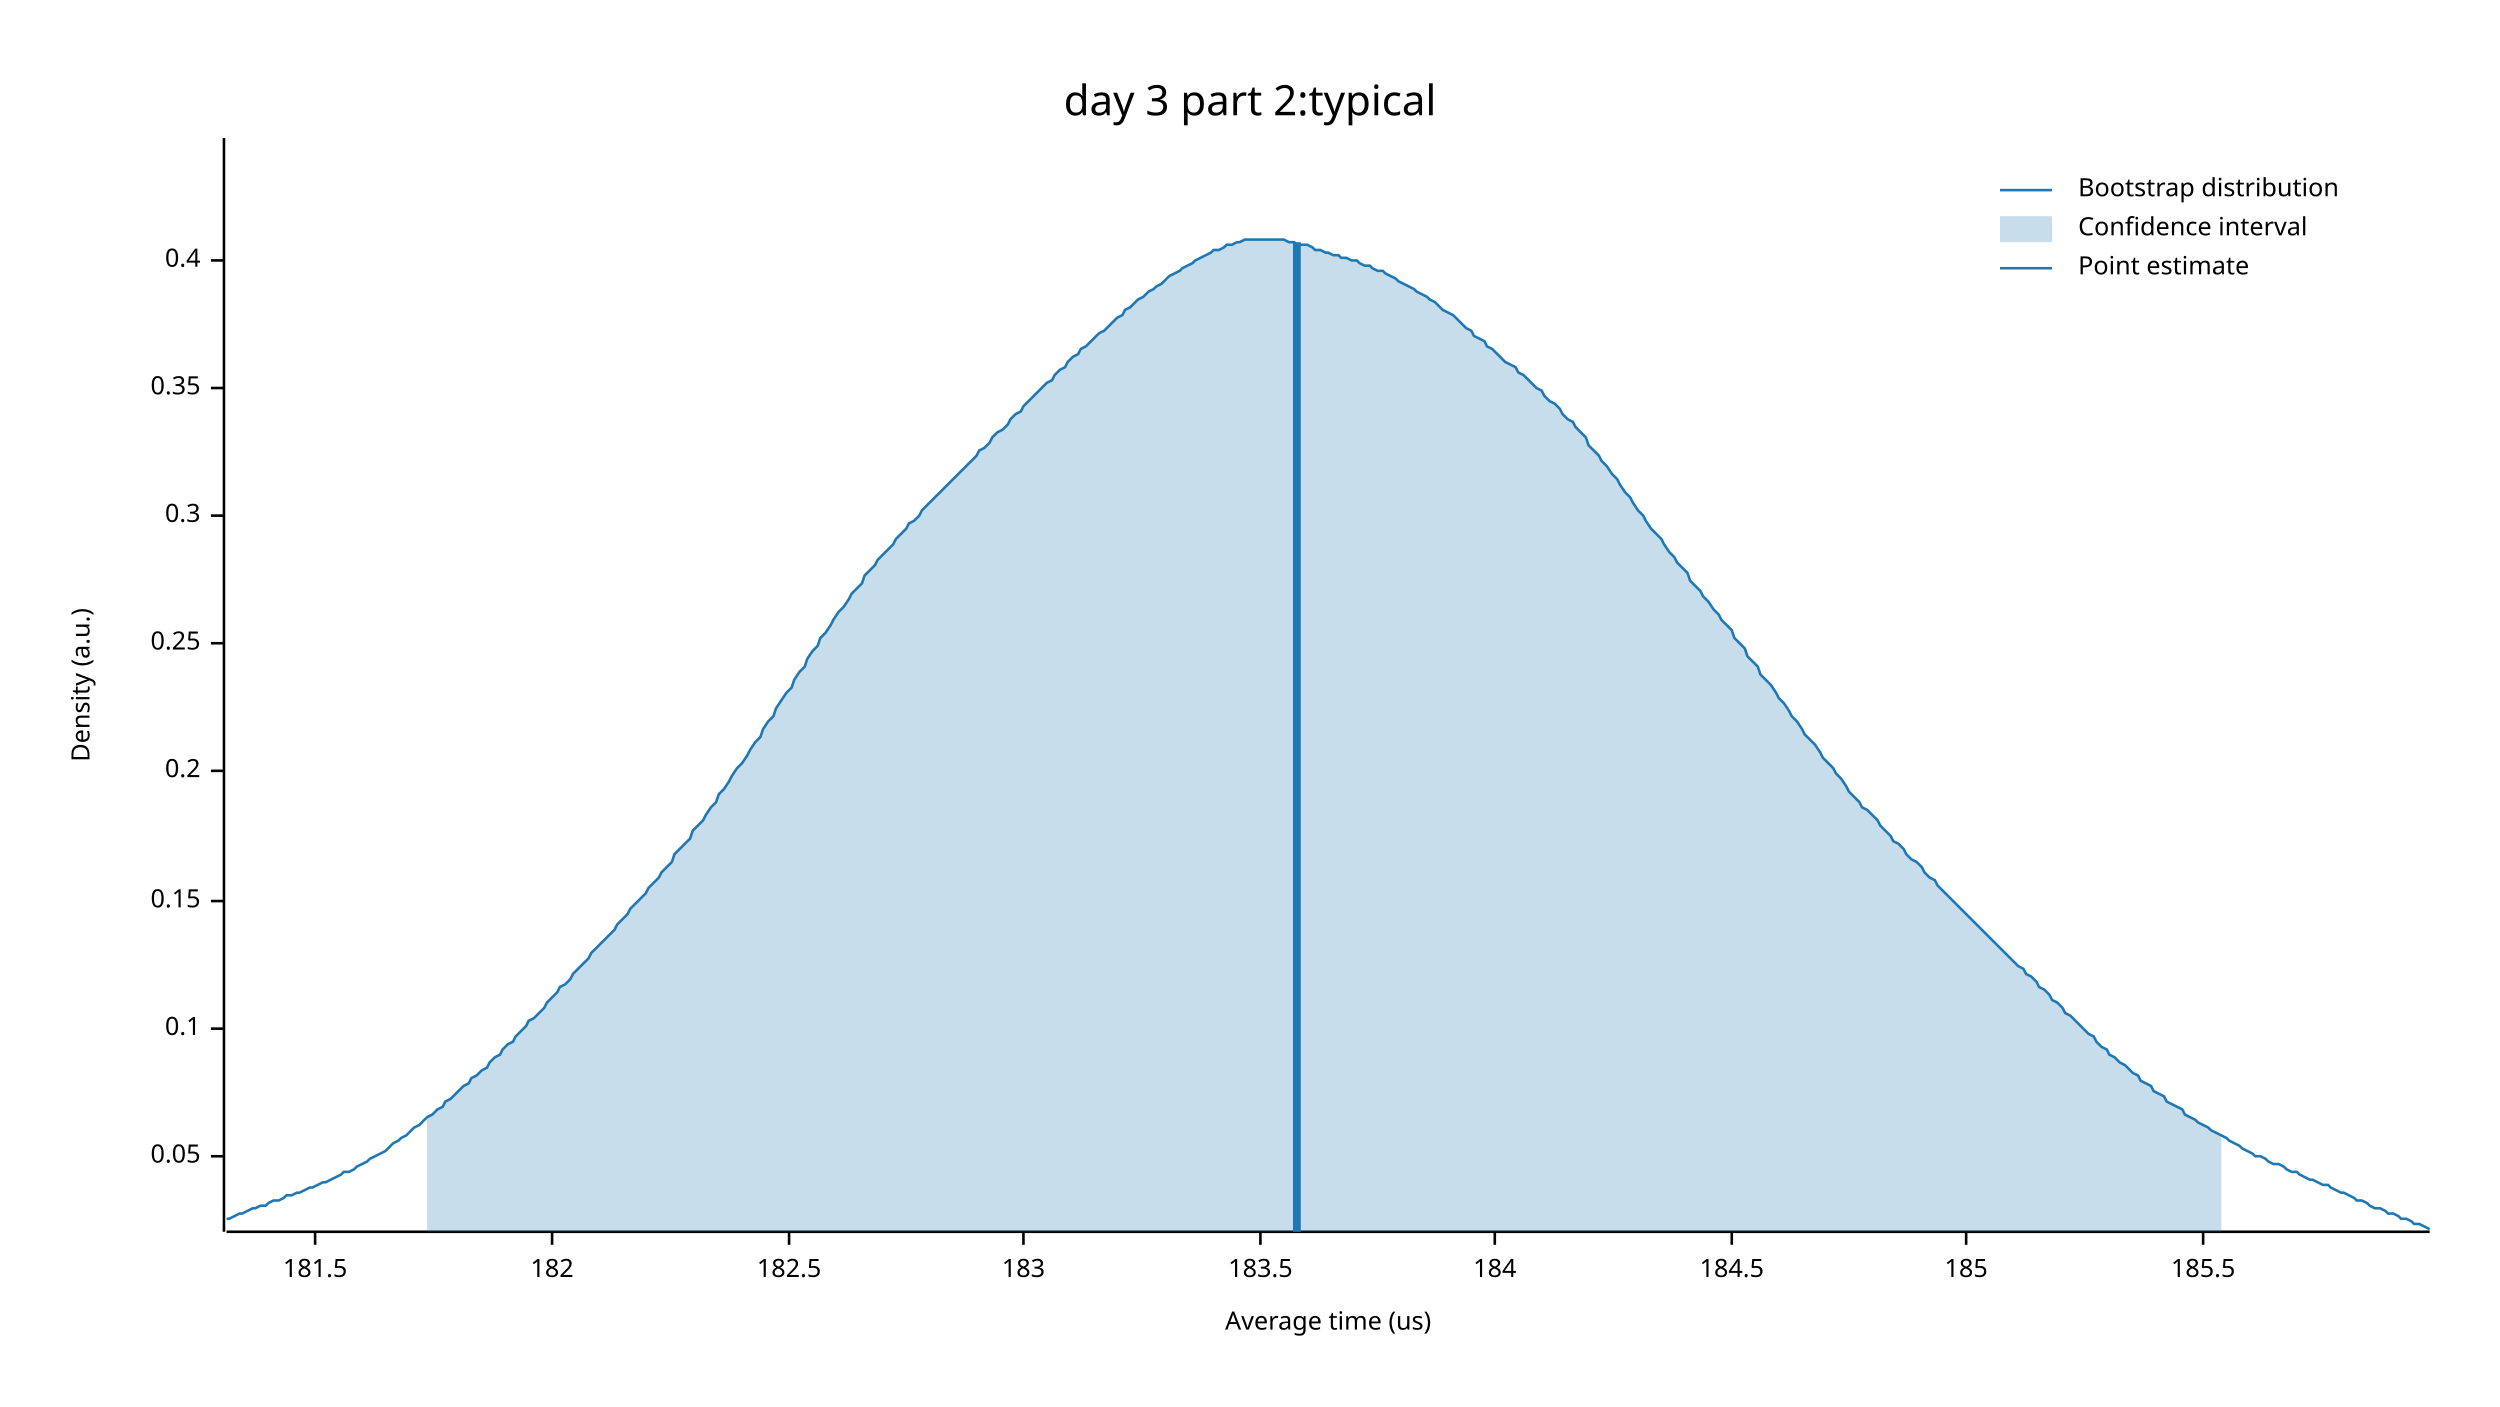
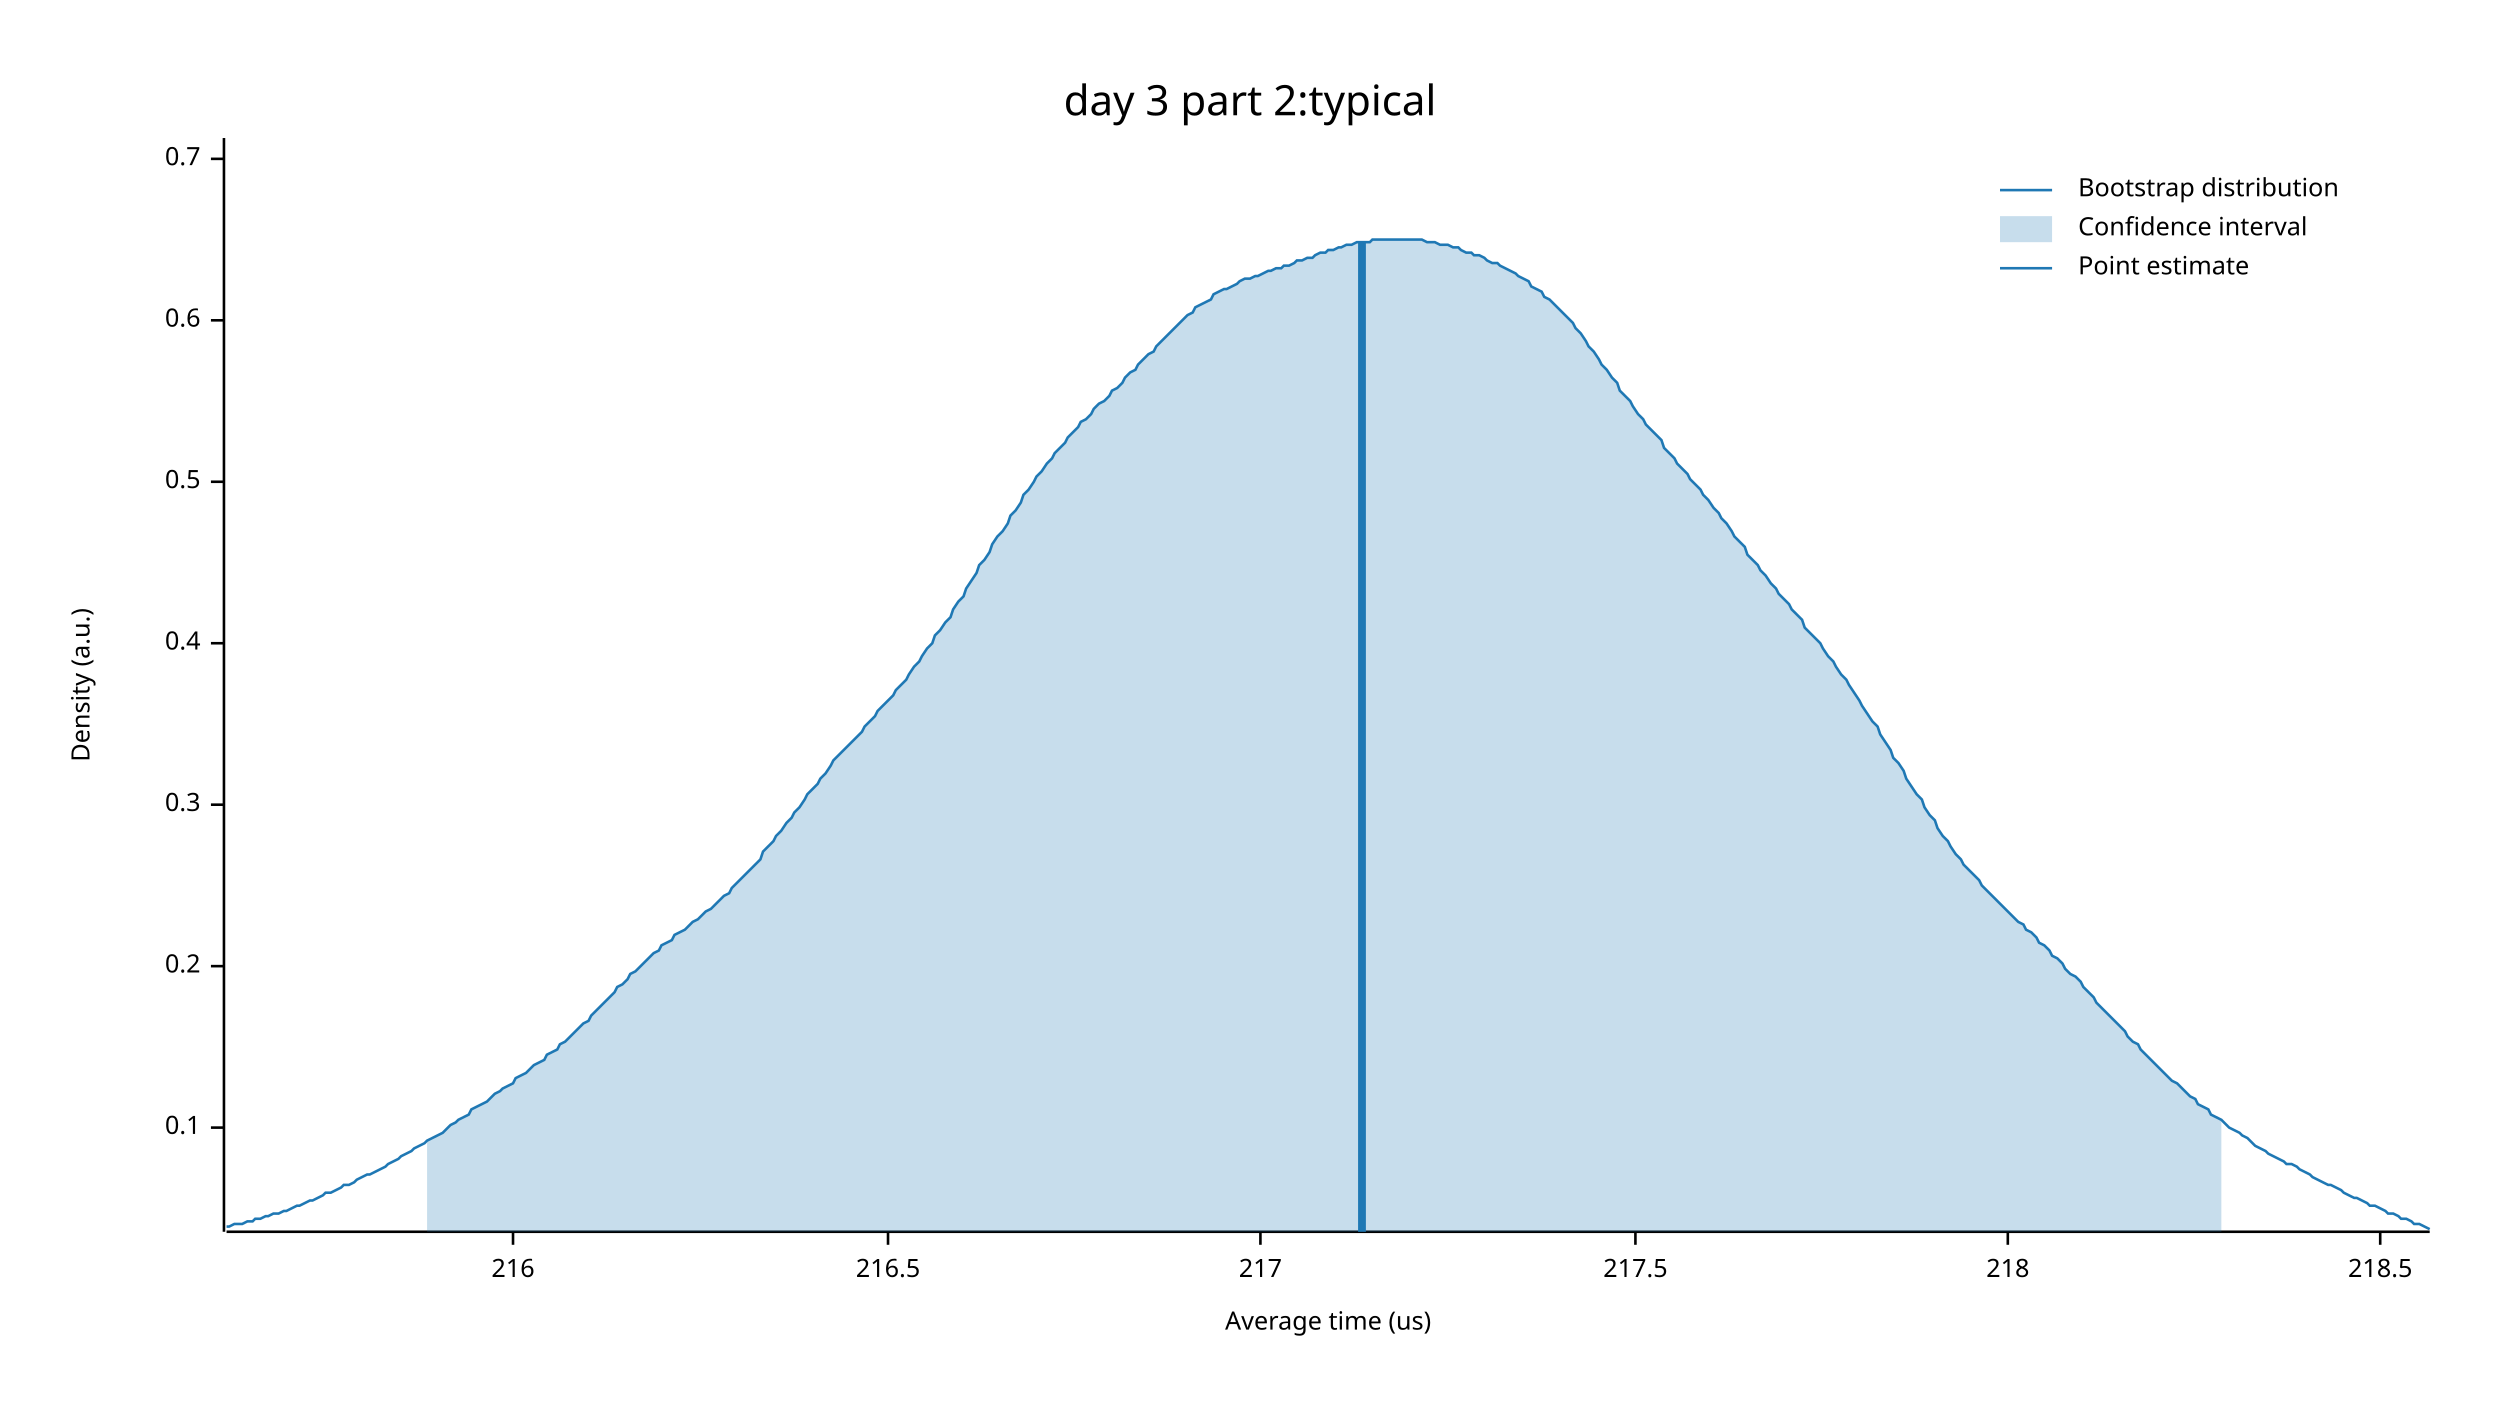
<svg xmlns="http://www.w3.org/2000/svg" width="960" height="540" viewBox="0 0 960 540">
  <text x="480" y="32" dy="0.76em" text-anchor="middle" font-family="sans-serif" font-size="16.129" opacity="1" fill="#000000">
day 3 part 2:typical
</text>
  <text x="27" y="263" dy="0.76em" text-anchor="middle" font-family="sans-serif" font-size="9.677" opacity="1" fill="#000000" transform="rotate(270, 27, 263)">
Density (a.u.)
</text>
  <text x="510" y="513" dy="-0.5ex" text-anchor="middle" font-family="sans-serif" font-size="9.677" opacity="1" fill="#000000">
Average time (us)
</text>
  <polyline fill="none" opacity="1" stroke="#000000" stroke-width="1" points="86,53 86,473 " />
-   <text x="77" y="444" dy="0.5ex" text-anchor="end" font-family="sans-serif" font-size="9.677" opacity="1" fill="#000000">
- 0.05
- </text>
-   <polyline fill="none" opacity="1" stroke="#000000" stroke-width="1" points="81,444 86,444 " />
-   <text x="77" y="395" dy="0.5ex" text-anchor="end" font-family="sans-serif" font-size="9.677" opacity="1" fill="#000000">
+   <text x="77" y="433" dy="0.5ex" text-anchor="end" font-family="sans-serif" font-size="9.677" opacity="1" fill="#000000">
0.1
</text>
-   <polyline fill="none" opacity="1" stroke="#000000" stroke-width="1" points="81,395 86,395 " />
-   <text x="77" y="346" dy="0.5ex" text-anchor="end" font-family="sans-serif" font-size="9.677" opacity="1" fill="#000000">
- 0.15
- </text>
-   <polyline fill="none" opacity="1" stroke="#000000" stroke-width="1" points="81,346 86,346 " />
-   <text x="77" y="296" dy="0.5ex" text-anchor="end" font-family="sans-serif" font-size="9.677" opacity="1" fill="#000000">
+   <polyline fill="none" opacity="1" stroke="#000000" stroke-width="1" points="81,433 86,433 " />
+   <text x="77" y="371" dy="0.5ex" text-anchor="end" font-family="sans-serif" font-size="9.677" opacity="1" fill="#000000">
0.2
</text>
-   <polyline fill="none" opacity="1" stroke="#000000" stroke-width="1" points="81,296 86,296 " />
+   <polyline fill="none" opacity="1" stroke="#000000" stroke-width="1" points="81,371 86,371 " />
+   <text x="77" y="309" dy="0.5ex" text-anchor="end" font-family="sans-serif" font-size="9.677" opacity="1" fill="#000000">
+ 0.3
+ </text>
+   <polyline fill="none" opacity="1" stroke="#000000" stroke-width="1" points="81,309 86,309 " />
  <text x="77" y="247" dy="0.5ex" text-anchor="end" font-family="sans-serif" font-size="9.677" opacity="1" fill="#000000">
- 0.25
+ 0.4
</text>
  <polyline fill="none" opacity="1" stroke="#000000" stroke-width="1" points="81,247 86,247 " />
-   <text x="77" y="198" dy="0.5ex" text-anchor="end" font-family="sans-serif" font-size="9.677" opacity="1" fill="#000000">
- 0.3
+   <text x="77" y="185" dy="0.5ex" text-anchor="end" font-family="sans-serif" font-size="9.677" opacity="1" fill="#000000">
+ 0.5
</text>
-   <polyline fill="none" opacity="1" stroke="#000000" stroke-width="1" points="81,198 86,198 " />
-   <text x="77" y="149" dy="0.5ex" text-anchor="end" font-family="sans-serif" font-size="9.677" opacity="1" fill="#000000">
- 0.35
+   <polyline fill="none" opacity="1" stroke="#000000" stroke-width="1" points="81,185 86,185 " />
+   <text x="77" y="123" dy="0.5ex" text-anchor="end" font-family="sans-serif" font-size="9.677" opacity="1" fill="#000000">
+ 0.6
</text>
-   <polyline fill="none" opacity="1" stroke="#000000" stroke-width="1" points="81,149 86,149 " />
-   <text x="77" y="100" dy="0.5ex" text-anchor="end" font-family="sans-serif" font-size="9.677" opacity="1" fill="#000000">
- 0.4
+   <polyline fill="none" opacity="1" stroke="#000000" stroke-width="1" points="81,123 86,123 " />
+   <text x="77" y="61" dy="0.5ex" text-anchor="end" font-family="sans-serif" font-size="9.677" opacity="1" fill="#000000">
+ 0.7
</text>
-   <polyline fill="none" opacity="1" stroke="#000000" stroke-width="1" points="81,100 86,100 " />
+   <polyline fill="none" opacity="1" stroke="#000000" stroke-width="1" points="81,61 86,61 " />
  <polyline fill="none" opacity="1" stroke="#000000" stroke-width="1" points="87,473 933,473 " />
-   <text x="121" y="483" dy="0.76em" text-anchor="middle" font-family="sans-serif" font-size="9.677" opacity="1" fill="#000000">
- 181.5
+   <text x="197" y="483" dy="0.76em" text-anchor="middle" font-family="sans-serif" font-size="9.677" opacity="1" fill="#000000">
+ 216
</text>
-   <polyline fill="none" opacity="1" stroke="#000000" stroke-width="1" points="121,473 121,478 " />
-   <text x="212" y="483" dy="0.76em" text-anchor="middle" font-family="sans-serif" font-size="9.677" opacity="1" fill="#000000">
- 182
+   <polyline fill="none" opacity="1" stroke="#000000" stroke-width="1" points="197,473 197,478 " />
+   <text x="341" y="483" dy="0.76em" text-anchor="middle" font-family="sans-serif" font-size="9.677" opacity="1" fill="#000000">
+ 216.5
</text>
-   <polyline fill="none" opacity="1" stroke="#000000" stroke-width="1" points="212,473 212,478 " />
-   <text x="303" y="483" dy="0.76em" text-anchor="middle" font-family="sans-serif" font-size="9.677" opacity="1" fill="#000000">
- 182.5
- </text>
-   <polyline fill="none" opacity="1" stroke="#000000" stroke-width="1" points="303,473 303,478 " />
-   <text x="393" y="483" dy="0.76em" text-anchor="middle" font-family="sans-serif" font-size="9.677" opacity="1" fill="#000000">
- 183
- </text>
-   <polyline fill="none" opacity="1" stroke="#000000" stroke-width="1" points="393,473 393,478 " />
+   <polyline fill="none" opacity="1" stroke="#000000" stroke-width="1" points="341,473 341,478 " />
  <text x="484" y="483" dy="0.76em" text-anchor="middle" font-family="sans-serif" font-size="9.677" opacity="1" fill="#000000">
- 183.5
+ 217
</text>
  <polyline fill="none" opacity="1" stroke="#000000" stroke-width="1" points="484,473 484,478 " />
-   <text x="574" y="483" dy="0.76em" text-anchor="middle" font-family="sans-serif" font-size="9.677" opacity="1" fill="#000000">
- 184
+   <text x="628" y="483" dy="0.76em" text-anchor="middle" font-family="sans-serif" font-size="9.677" opacity="1" fill="#000000">
+ 217.5
</text>
-   <polyline fill="none" opacity="1" stroke="#000000" stroke-width="1" points="574,473 574,478 " />
-   <text x="665" y="483" dy="0.76em" text-anchor="middle" font-family="sans-serif" font-size="9.677" opacity="1" fill="#000000">
- 184.5
+   <polyline fill="none" opacity="1" stroke="#000000" stroke-width="1" points="628,473 628,478 " />
+   <text x="771" y="483" dy="0.76em" text-anchor="middle" font-family="sans-serif" font-size="9.677" opacity="1" fill="#000000">
+ 218
</text>
-   <polyline fill="none" opacity="1" stroke="#000000" stroke-width="1" points="665,473 665,478 " />
-   <text x="755" y="483" dy="0.76em" text-anchor="middle" font-family="sans-serif" font-size="9.677" opacity="1" fill="#000000">
- 185
+   <polyline fill="none" opacity="1" stroke="#000000" stroke-width="1" points="771,473 771,478 " />
+   <text x="914" y="483" dy="0.76em" text-anchor="middle" font-family="sans-serif" font-size="9.677" opacity="1" fill="#000000">
+ 218.5
</text>
-   <polyline fill="none" opacity="1" stroke="#000000" stroke-width="1" points="755,473 755,478 " />
-   <text x="846" y="483" dy="0.76em" text-anchor="middle" font-family="sans-serif" font-size="9.677" opacity="1" fill="#000000">
- 185.5
- </text>
-   <polyline fill="none" opacity="1" stroke="#000000" stroke-width="1" points="846,473 846,478 " />
-   <polyline fill="none" opacity="1" stroke="#1F78B4" stroke-width="1" points="87,468 88,468 90,467 92,466 93,466 95,465 97,464 98,464 100,463 102,463 103,462 105,461 107,461 109,460 110,459 112,459 114,458 115,458 117,457 119,456 120,456 122,455 124,454 125,454 127,453 129,452 131,451 132,450 134,450 136,449 137,448 139,447 141,446 142,445 144,444 146,443 148,442 149,441 151,439 153,438 154,437 156,436 158,434 159,433 161,432 163,430 164,429 166,428 168,426 170,425 171,423 173,422 175,420 176,419 178,417 180,416 181,414 183,413 185,411 187,410 188,408 190,406 192,405 193,403 195,401 197,400 198,398 200,396 202,394 203,392 205,391 207,389 209,387 210,385 212,383 214,381 215,379 217,378 219,376 220,374 222,372 224,370 226,368 227,366 229,364 231,362 232,361 234,359 236,357 237,355 239,353 241,351 242,349 244,347 246,345 248,343 249,341 251,339 253,337 254,335 256,333 258,331 259,328 261,326 263,324 265,322 266,319 268,317 270,315 271,313 273,310 275,308 276,305 278,303 280,300 281,298 283,295 285,293 287,290 288,288 290,285 292,283 293,280 295,277 297,275 298,272 300,269 302,266 304,264 305,261 307,258 309,256 310,253 312,250 314,248 315,245 317,243 319,240 320,238 322,235 324,233 326,230 327,228 329,226 331,224 332,221 334,219 336,217 337,215 339,213 341,211 343,209 344,207 346,205 348,203 349,201 351,200 353,198 354,196 356,194 358,192 359,191 361,189 363,187 365,185 366,184 368,182 370,180 371,179 373,177 375,175 376,173 378,172 380,170 381,168 383,166 385,165 387,163 388,161 390,159 392,158 393,156 395,154 397,152 398,151 400,149 402,147 404,146 405,144 407,142 409,141 410,139 412,137 414,136 415,134 417,133 419,131 420,130 422,128 424,127 426,125 427,124 429,122 431,121 432,119 434,118 436,116 437,115 439,114 441,112 443,111 444,110 446,109 448,107 449,106 451,105 453,104 454,103 456,102 458,101 459,100 461,99 463,98 465,97 466,96 468,96 470,95 471,94 473,94 475,93 476,93 478,92 480,92 482,92 483,92 485,92 487,92 488,92 490,92 492,92 493,92 495,93 497,93 498,94 500,94 502,94 504,95 505,96 507,96 509,97 510,97 512,98 514,98 515,99 517,99 519,100 521,100 522,101 524,102 526,102 527,103 529,104 531,104 532,105 534,106 536,107 537,108 539,109 541,110 543,111 544,112 546,113 548,114 549,115 551,116 553,118 554,119 556,120 558,121 560,123 561,124 563,126 565,127 566,129 568,130 570,131 571,133 573,134 575,136 576,137 578,139 580,140 582,141 583,143 585,144 587,146 588,147 590,149 592,150 593,152 595,154 597,155 599,157 600,159 602,161 604,162 605,164 607,166 609,168 610,171 612,173 614,175 615,177 617,179 619,182 621,184 622,186 624,189 626,191 627,193 629,196 631,198 632,200 634,203 636,205 638,207 639,209 641,212 643,214 644,216 646,218 648,220 649,223 651,225 653,227 654,229 656,231 658,234 660,236 661,238 663,240 665,242 666,245 668,247 670,249 671,252 673,254 675,256 676,259 678,261 680,263 682,266 683,268 685,270 687,273 688,275 690,277 692,280 693,282 695,284 697,286 699,289 700,291 702,293 704,295 705,297 707,299 709,302 710,304 712,306 714,308 715,310 717,311 719,313 721,315 722,317 724,319 726,321 727,323 729,324 731,326 732,328 734,330 736,331 738,333 739,335 741,337 743,338 744,340 746,342 748,344 749,345 751,347 753,349 754,350 756,352 758,354 760,356 761,357 763,359 765,361 766,362 768,364 770,366 771,367 773,369 775,371 777,372 778,374 780,375 782,377 783,379 785,380 787,382 788,384 790,385 792,387 793,389 795,390 797,392 799,394 800,395 802,397 804,398 805,400 807,402 809,403 810,405 812,406 814,408 816,409 817,410 819,412 821,413 822,415 824,416 826,417 827,419 829,420 831,421 832,423 834,424 836,425 838,426 839,428 841,429 843,430 844,431 846,432 848,433 849,434 851,435 853,436 855,437 856,438 858,439 860,440 861,441 863,442 865,443 866,444 868,444 870,445 871,446 873,447 875,447 877,448 878,449 880,450 882,450 883,451 885,452 887,453 888,453 890,454 892,455 894,455 895,456 897,457 899,458 900,458 902,459 904,460 905,461 907,461 909,462 910,463 912,464 914,464 916,465 917,466 919,466 921,467 922,468 924,468 926,469 927,470 929,470 931,471 933,472 " />
-   <polygon opacity="0.25" fill="#1F78B4" points="164,429 166,428 168,426 170,425 171,423 173,422 175,420 176,419 178,417 180,416 181,414 183,413 185,411 187,410 188,408 190,406 192,405 193,403 195,401 197,400 198,398 200,396 202,394 203,392 205,391 207,389 209,387 210,385 212,383 214,381 215,379 217,378 219,376 220,374 222,372 224,370 226,368 227,366 229,364 231,362 232,361 234,359 236,357 237,355 239,353 241,351 242,349 244,347 246,345 248,343 249,341 251,339 253,337 254,335 256,333 258,331 259,328 261,326 263,324 265,322 266,319 268,317 270,315 271,313 273,310 275,308 276,305 278,303 280,300 281,298 283,295 285,293 287,290 288,288 290,285 292,283 293,280 295,277 297,275 298,272 300,269 302,266 304,264 305,261 307,258 309,256 310,253 312,250 314,248 315,245 317,243 319,240 320,238 322,235 324,233 326,230 327,228 329,226 331,224 332,221 334,219 336,217 337,215 339,213 341,211 343,209 344,207 346,205 348,203 349,201 351,200 353,198 354,196 356,194 358,192 359,191 361,189 363,187 365,185 366,184 368,182 370,180 371,179 373,177 375,175 376,173 378,172 380,170 381,168 383,166 385,165 387,163 388,161 390,159 392,158 393,156 395,154 397,152 398,151 400,149 402,147 404,146 405,144 407,142 409,141 410,139 412,137 414,136 415,134 417,133 419,131 420,130 422,128 424,127 426,125 427,124 429,122 431,121 432,119 434,118 436,116 437,115 439,114 441,112 443,111 444,110 446,109 448,107 449,106 451,105 453,104 454,103 456,102 458,101 459,100 461,99 463,98 465,97 466,96 468,96 470,95 471,94 473,94 475,93 476,93 478,92 480,92 482,92 483,92 485,92 487,92 488,92 490,92 492,92 493,92 495,93 497,93 498,94 500,94 502,94 504,95 505,96 507,96 509,97 510,97 512,98 514,98 515,99 517,99 519,100 521,100 522,101 524,102 526,102 527,103 529,104 531,104 532,105 534,106 536,107 537,108 539,109 541,110 543,111 544,112 546,113 548,114 549,115 551,116 553,118 554,119 556,120 558,121 560,123 561,124 563,126 565,127 566,129 568,130 570,131 571,133 573,134 575,136 576,137 578,139 580,140 582,141 583,143 585,144 587,146 588,147 590,149 592,150 593,152 595,154 597,155 599,157 600,159 602,161 604,162 605,164 607,166 609,168 610,171 612,173 614,175 615,177 617,179 619,182 621,184 622,186 624,189 626,191 627,193 629,196 631,198 632,200 634,203 636,205 638,207 639,209 641,212 643,214 644,216 646,218 648,220 649,223 651,225 653,227 654,229 656,231 658,234 660,236 661,238 663,240 665,242 666,245 668,247 670,249 671,252 673,254 675,256 676,259 678,261 680,263 682,266 683,268 685,270 687,273 688,275 690,277 692,280 693,282 695,284 697,286 699,289 700,291 702,293 704,295 705,297 707,299 709,302 710,304 712,306 714,308 715,310 717,311 719,313 721,315 722,317 724,319 726,321 727,323 729,324 731,326 732,328 734,330 736,331 738,333 739,335 741,337 743,338 744,340 746,342 748,344 749,345 751,347 753,349 754,350 756,352 758,354 760,356 761,357 763,359 765,361 766,362 768,364 770,366 771,367 773,369 775,371 777,372 778,374 780,375 782,377 783,379 785,380 787,382 788,384 790,385 792,387 793,389 795,390 797,392 799,394 800,395 802,397 804,398 805,400 807,402 809,403 810,405 812,406 814,408 816,409 817,410 819,412 821,413 822,415 824,416 826,417 827,419 829,420 831,421 832,423 834,424 836,425 838,426 839,428 841,429 843,430 844,431 846,432 848,433 849,434 851,435 853,436 853,473 164,473 " />
-   <polyline fill="none" opacity="1" stroke="#1F78B4" stroke-width="3" points="498,473 498,93 " />
+   <polyline fill="none" opacity="1" stroke="#000000" stroke-width="1" points="914,473 914,478 " />
+   <polyline fill="none" opacity="1" stroke="#1F78B4" stroke-width="1" points="87,471 88,471 90,470 92,470 93,470 95,469 97,469 98,468 100,468 102,467 103,467 105,466 107,466 109,465 110,465 112,464 114,463 115,463 117,462 119,461 120,461 122,460 124,459 125,458 127,458 129,457 131,456 132,455 134,455 136,454 137,453 139,452 141,451 142,451 144,450 146,449 148,448 149,447 151,446 153,445 154,444 156,443 158,442 159,441 161,440 163,439 164,438 166,437 168,436 170,435 171,434 173,432 175,431 176,430 178,429 180,428 181,426 183,425 185,424 187,423 188,422 190,420 192,419 193,418 195,417 197,416 198,414 200,413 202,412 203,411 205,409 207,408 209,407 210,405 212,404 214,403 215,401 217,400 219,398 220,397 222,395 224,393 226,392 227,390 229,388 231,386 232,385 234,383 236,381 237,379 239,378 241,376 242,374 244,373 246,371 248,369 249,368 251,366 253,365 254,363 256,362 258,361 259,359 261,358 263,357 265,355 266,354 268,353 270,351 271,350 273,349 275,347 276,346 278,344 280,343 281,341 283,339 285,337 287,335 288,334 290,332 292,330 293,327 295,325 297,323 298,321 300,319 302,316 304,314 305,312 307,310 309,307 310,305 312,303 314,301 315,299 317,297 319,294 320,292 322,290 324,288 326,286 327,285 329,283 331,281 332,279 334,277 336,275 337,273 339,271 341,269 343,267 344,265 346,263 348,261 349,259 351,256 353,254 354,252 356,249 358,247 359,244 361,242 363,239 365,237 366,234 368,231 370,229 371,226 373,223 375,220 376,217 378,215 380,212 381,209 383,206 385,204 387,201 388,198 390,196 392,193 393,190 395,188 397,185 398,183 400,181 402,178 404,176 405,174 407,172 409,170 410,168 412,166 414,164 415,162 417,161 419,159 420,157 422,155 424,154 426,152 427,150 429,149 431,147 432,145 434,143 436,142 437,140 439,138 441,136 443,135 444,133 446,131 448,129 449,128 451,126 453,124 454,123 456,121 458,120 459,118 461,117 463,116 465,115 466,113 468,112 470,111 471,111 473,110 475,109 476,108 478,107 480,107 482,106 483,106 485,105 487,104 488,104 490,103 492,103 493,102 495,102 497,101 498,100 500,100 502,99 504,99 505,98 507,97 509,97 510,96 512,96 514,95 515,95 517,94 519,94 521,93 522,93 524,93 526,93 527,92 529,92 531,92 532,92 534,92 536,92 537,92 539,92 541,92 543,92 544,92 546,92 548,93 549,93 551,93 553,94 554,94 556,94 558,95 560,95 561,96 563,97 565,97 566,98 568,98 570,99 571,100 573,101 575,101 576,102 578,103 580,104 582,105 583,106 585,107 587,108 588,110 590,111 592,112 593,114 595,115 597,117 599,119 600,120 602,122 604,124 605,126 607,128 609,131 610,133 612,135 614,138 615,140 617,142 619,145 621,147 622,150 624,152 626,154 627,156 629,159 631,161 632,163 634,165 636,167 638,169 639,172 641,174 643,176 644,178 646,180 648,182 649,184 651,186 653,188 654,190 656,192 658,195 660,197 661,199 663,201 665,204 666,206 668,208 670,210 671,213 673,215 675,217 676,219 678,221 680,224 682,226 683,228 685,230 687,232 688,234 690,236 692,238 693,241 695,243 697,245 699,247 700,249 702,252 704,254 705,256 707,259 709,261 710,263 712,266 714,269 715,271 717,274 719,277 721,279 722,282 724,285 726,288 727,291 729,293 731,296 732,299 734,302 736,305 738,307 739,310 741,313 743,315 744,318 746,321 748,323 749,325 751,328 753,330 754,332 756,334 758,336 760,338 761,340 763,342 765,344 766,345 768,347 770,349 771,350 773,352 775,354 777,355 778,357 780,358 782,360 783,362 785,363 787,365 788,367 790,368 792,370 793,372 795,374 797,375 799,377 800,379 802,381 804,383 805,385 807,387 809,389 810,390 812,392 814,394 816,396 817,398 819,400 821,401 822,403 824,405 826,407 827,408 829,410 831,412 832,413 834,415 836,416 838,418 839,419 841,421 843,422 844,424 846,425 848,426 849,428 851,429 853,430 855,432 856,433 858,434 860,435 861,436 863,437 865,439 866,440 868,441 870,442 871,443 873,444 875,445 877,446 878,447 880,447 882,448 883,449 885,450 887,451 888,452 890,453 892,454 894,455 895,455 897,456 899,457 900,458 902,459 904,460 905,460 907,461 909,462 910,463 912,463 914,464 916,465 917,466 919,466 921,467 922,468 924,468 926,469 927,470 929,470 931,471 933,472 " />
+   <polygon opacity="0.25" fill="#1F78B4" points="164,438 166,437 168,436 170,435 171,434 173,432 175,431 176,430 178,429 180,428 181,426 183,425 185,424 187,423 188,422 190,420 192,419 193,418 195,417 197,416 198,414 200,413 202,412 203,411 205,409 207,408 209,407 210,405 212,404 214,403 215,401 217,400 219,398 220,397 222,395 224,393 226,392 227,390 229,388 231,386 232,385 234,383 236,381 237,379 239,378 241,376 242,374 244,373 246,371 248,369 249,368 251,366 253,365 254,363 256,362 258,361 259,359 261,358 263,357 265,355 266,354 268,353 270,351 271,350 273,349 275,347 276,346 278,344 280,343 281,341 283,339 285,337 287,335 288,334 290,332 292,330 293,327 295,325 297,323 298,321 300,319 302,316 304,314 305,312 307,310 309,307 310,305 312,303 314,301 315,299 317,297 319,294 320,292 322,290 324,288 326,286 327,285 329,283 331,281 332,279 334,277 336,275 337,273 339,271 341,269 343,267 344,265 346,263 348,261 349,259 351,256 353,254 354,252 356,249 358,247 359,244 361,242 363,239 365,237 366,234 368,231 370,229 371,226 373,223 375,220 376,217 378,215 380,212 381,209 383,206 385,204 387,201 388,198 390,196 392,193 393,190 395,188 397,185 398,183 400,181 402,178 404,176 405,174 407,172 409,170 410,168 412,166 414,164 415,162 417,161 419,159 420,157 422,155 424,154 426,152 427,150 429,149 431,147 432,145 434,143 436,142 437,140 439,138 441,136 443,135 444,133 446,131 448,129 449,128 451,126 453,124 454,123 456,121 458,120 459,118 461,117 463,116 465,115 466,113 468,112 470,111 471,111 473,110 475,109 476,108 478,107 480,107 482,106 483,106 485,105 487,104 488,104 490,103 492,103 493,102 495,102 497,101 498,100 500,100 502,99 504,99 505,98 507,97 509,97 510,96 512,96 514,95 515,95 517,94 519,94 521,93 522,93 524,93 526,93 527,92 529,92 531,92 532,92 534,92 536,92 537,92 539,92 541,92 543,92 544,92 546,92 548,93 549,93 551,93 553,94 554,94 556,94 558,95 560,95 561,96 563,97 565,97 566,98 568,98 570,99 571,100 573,101 575,101 576,102 578,103 580,104 582,105 583,106 585,107 587,108 588,110 590,111 592,112 593,114 595,115 597,117 599,119 600,120 602,122 604,124 605,126 607,128 609,131 610,133 612,135 614,138 615,140 617,142 619,145 621,147 622,150 624,152 626,154 627,156 629,159 631,161 632,163 634,165 636,167 638,169 639,172 641,174 643,176 644,178 646,180 648,182 649,184 651,186 653,188 654,190 656,192 658,195 660,197 661,199 663,201 665,204 666,206 668,208 670,210 671,213 673,215 675,217 676,219 678,221 680,224 682,226 683,228 685,230 687,232 688,234 690,236 692,238 693,241 695,243 697,245 699,247 700,249 702,252 704,254 705,256 707,259 709,261 710,263 712,266 714,269 715,271 717,274 719,277 721,279 722,282 724,285 726,288 727,291 729,293 731,296 732,299 734,302 736,305 738,307 739,310 741,313 743,315 744,318 746,321 748,323 749,325 751,328 753,330 754,332 756,334 758,336 760,338 761,340 763,342 765,344 766,345 768,347 770,349 771,350 773,352 775,354 777,355 778,357 780,358 782,360 783,362 785,363 787,365 788,367 790,368 792,370 793,372 795,374 797,375 799,377 800,379 802,381 804,383 805,385 807,387 809,389 810,390 812,392 814,394 816,396 817,398 819,400 821,401 822,403 824,405 826,407 827,408 829,410 831,412 832,413 834,415 836,416 838,418 839,419 841,421 843,422 844,424 846,425 848,426 849,428 851,429 853,430 853,473 164,473 " />
+   <polyline fill="none" opacity="1" stroke="#1F78B4" stroke-width="3" points="523,473 523,93 " />
  <text x="798" y="68" dy="0.76em" text-anchor="start" font-family="sans-serif" font-size="9.677" opacity="1" fill="#000000">
Bootstrap distribution
</text>
  <text x="798" y="83" dy="0.76em" text-anchor="start" font-family="sans-serif" font-size="9.677" opacity="1" fill="#000000">
Confidence interval
</text>
  <text x="798" y="98" dy="0.76em" text-anchor="start" font-family="sans-serif" font-size="9.677" opacity="1" fill="#000000">
Point estimate
</text>
  <polyline fill="none" opacity="1" stroke="#1F78B4" stroke-width="1" points="768,73 788,73 " />
  <rect x="768" y="83" width="20" height="10" opacity="0.25" fill="#1F78B4" stroke="none" />
  <polyline fill="none" opacity="1" stroke="#1F78B4" stroke-width="1" points="768,103 788,103 " />
</svg>
